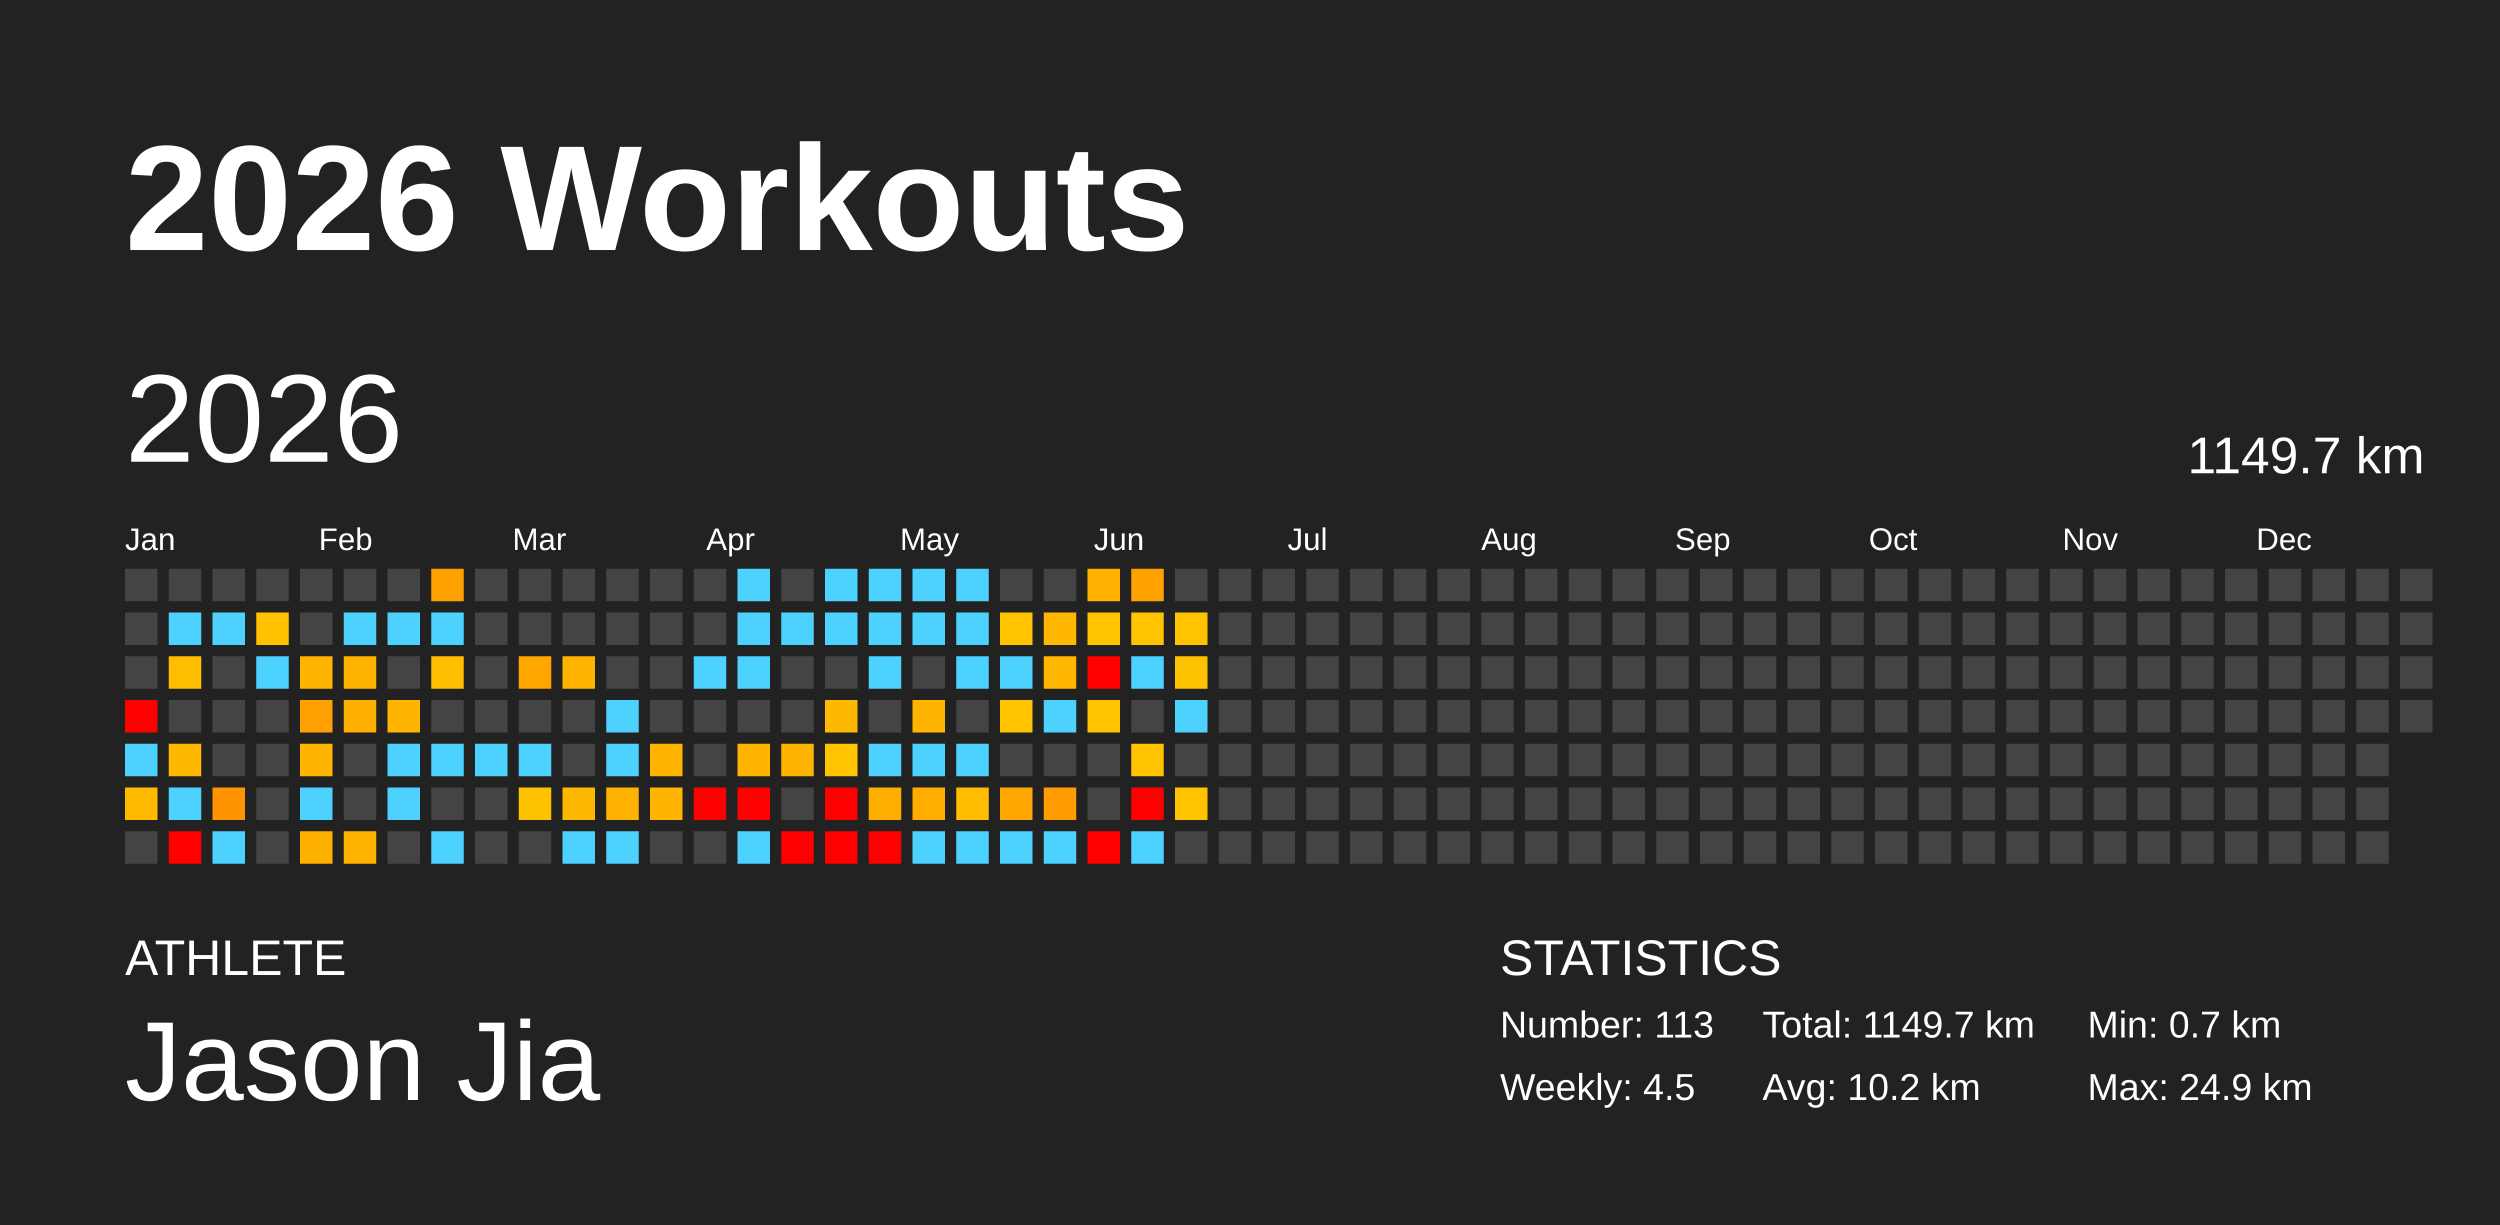
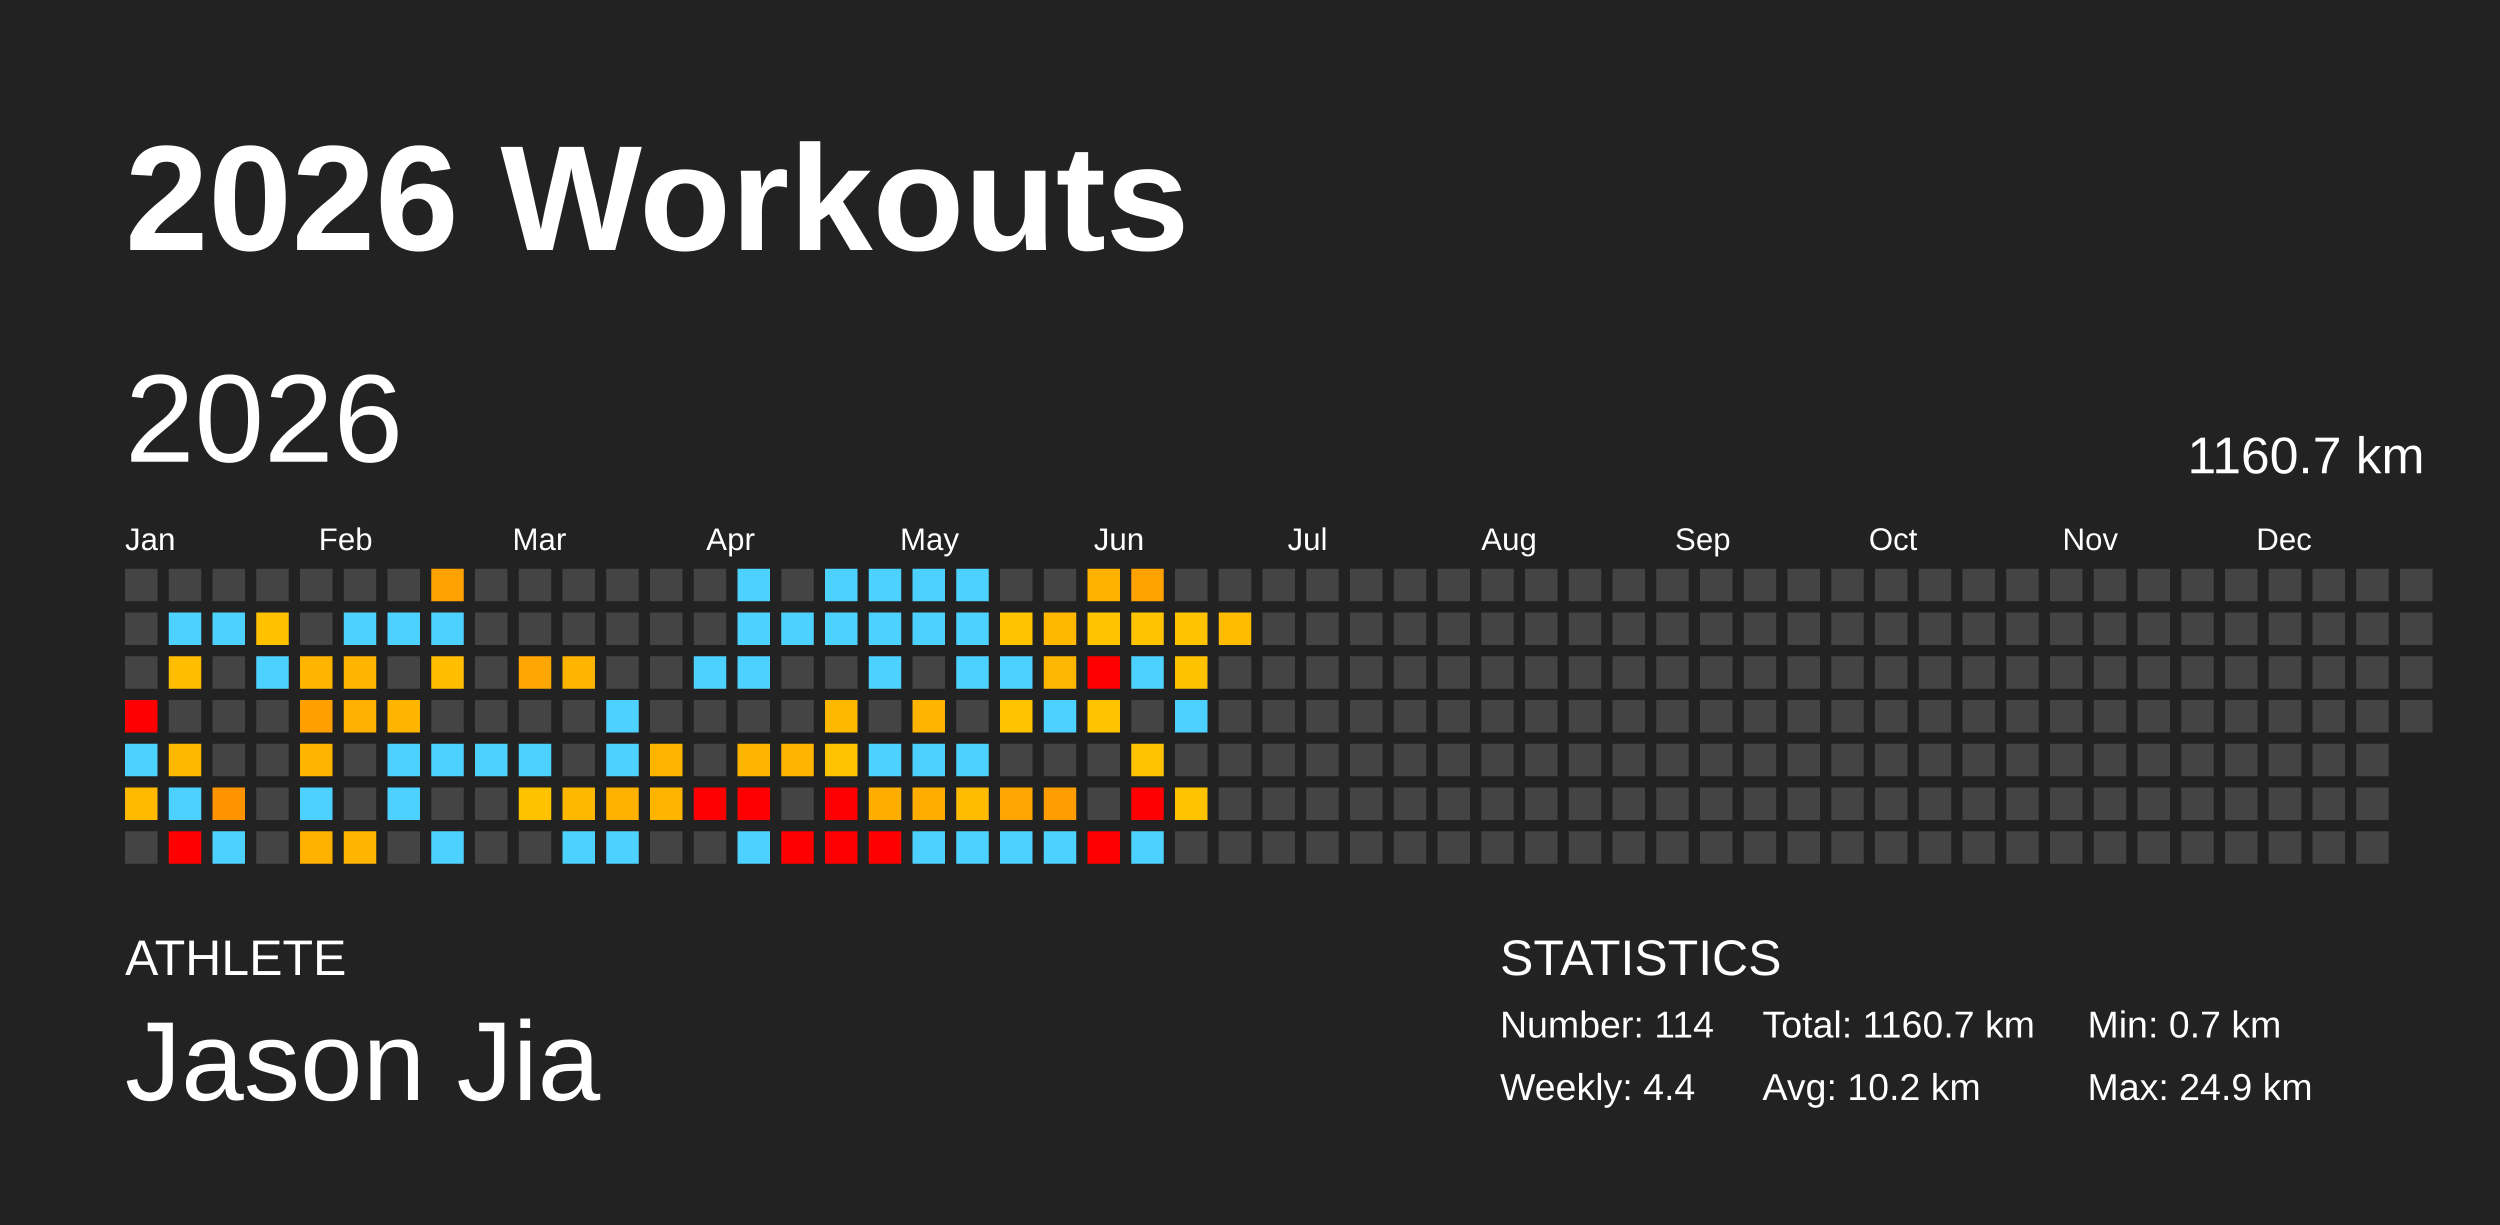
<svg xmlns="http://www.w3.org/2000/svg" baseProfile="full" height="98mm" version="1.1" viewBox="0,0,200,98" width="200mm">
  <defs />
  <rect fill="#222222" height="98" width="200" x="0" y="0" />
  <text fill="#FFFFFF" style="font-size:12px; font-family:Arial; font-weight:bold;" x="10" y="20">2026 Workouts</text>
  <text fill="#FFFFFF" style="font-size:4px; font-family:Arial" x="10" y="78">ATHLETE</text>
  <text fill="#FFFFFF" style="font-size:9px; font-family:Arial" x="10" y="88">Jason Jia</text>
  <text fill="#FFFFFF" style="font-size:4px; font-family:Arial" x="120" y="78">STATISTICS</text>
-   <text fill="#FFFFFF" style="font-size:3px; font-family:Arial" x="120" y="83">Number: 113</text>
-   <text fill="#FFFFFF" style="font-size:3px; font-family:Arial" x="120" y="88">Weekly: 4.5</text>
-   <text fill="#FFFFFF" style="font-size:3px; font-family:Arial" x="141" y="83">Total: 1149.7 km</text>
+   <text fill="#FFFFFF" style="font-size:3px; font-family:Arial" x="120" y="83">Number: 114</text>
+   <text fill="#FFFFFF" style="font-size:3px; font-family:Arial" x="120" y="88">Weekly: 4.4</text>
+   <text fill="#FFFFFF" style="font-size:3px; font-family:Arial" x="141" y="83">Total: 1160.7 km</text>
  <text fill="#FFFFFF" style="font-size:3px; font-family:Arial" x="141" y="88">Avg: 10.2 km</text>
  <text fill="#FFFFFF" style="font-size:3px; font-family:Arial" x="167" y="83">Min: 0.7 km</text>
  <text fill="#FFFFFF" style="font-size:3px; font-family:Arial" x="167" y="88">Max: 24.9 km</text>
  <text dominant-baseline="hanging" fill="#FFFFFF" style="font-size:10.0px; font-family:Arial;" x="10" y="30">2026</text>
-   <text dominant-baseline="hanging" fill="#FFFFFF" style="font-size:4.125px; font-family:Arial;" x="175" y="35">1149.7 km</text>
+   <text dominant-baseline="hanging" fill="#FFFFFF" style="font-size:4.125px; font-family:Arial;" x="175" y="35">1160.7 km</text>
  <text fill="#FFFFFF" style="font-size:2.5px; font-family:Arial" x="10.0" y="44">Jan</text>
  <text fill="#FFFFFF" style="font-size:2.5px; font-family:Arial" x="25.5" y="44">Feb</text>
  <text fill="#FFFFFF" style="font-size:2.5px; font-family:Arial" x="41.0" y="44">Mar</text>
  <text fill="#FFFFFF" style="font-size:2.5px; font-family:Arial" x="56.5" y="44">Apr</text>
  <text fill="#FFFFFF" style="font-size:2.5px; font-family:Arial" x="72.0" y="44">May</text>
  <text fill="#FFFFFF" style="font-size:2.5px; font-family:Arial" x="87.5" y="44">Jun</text>
  <text fill="#FFFFFF" style="font-size:2.5px; font-family:Arial" x="103.0" y="44">Jul</text>
  <text fill="#FFFFFF" style="font-size:2.5px; font-family:Arial" x="118.5" y="44">Aug</text>
  <text fill="#FFFFFF" style="font-size:2.5px; font-family:Arial" x="134.0" y="44">Sep</text>
  <text fill="#FFFFFF" style="font-size:2.5px; font-family:Arial" x="149.5" y="44">Oct</text>
  <text fill="#FFFFFF" style="font-size:2.5px; font-family:Arial" x="165.0" y="44">Nov</text>
  <text fill="#FFFFFF" style="font-size:2.5px; font-family:Arial" x="180.5" y="44">Dec</text>
  <rect fill="#444444" height="2.6" width="2.6" x="10.0" y="45.5" />
  <rect fill="#444444" height="2.6" width="2.6" x="10.0" y="49.0" />
  <rect fill="#444444" height="2.6" width="2.6" x="10.0" y="52.5" />
  <rect fill="red" height="2.6" width="2.6" x="10.0" y="56.0" />
  <rect fill="#4dd2ff" height="2.6" width="2.6" x="10.0" y="59.5" />
  <rect fill="#ffba00" height="2.6" width="2.6" x="10.0" y="63.0" />
  <rect fill="#444444" height="2.6" width="2.6" x="10.0" y="66.5" />
  <rect fill="#444444" height="2.6" width="2.6" x="13.5" y="45.5" />
  <rect fill="#4dd2ff" height="2.6" width="2.6" x="13.5" y="49.0" />
  <rect fill="#ffbf00" height="2.6" width="2.6" x="13.5" y="52.5" />
  <rect fill="#444444" height="2.6" width="2.6" x="13.5" y="56.0" />
  <rect fill="#ffb800" height="2.6" width="2.6" x="13.5" y="59.5" />
  <rect fill="#4dd2ff" height="2.6" width="2.6" x="13.5" y="63.0" />
  <rect fill="red" height="2.6" width="2.6" x="13.5" y="66.5" />
  <rect fill="#444444" height="2.6" width="2.6" x="17.0" y="45.5" />
  <rect fill="#4dd2ff" height="2.6" width="2.6" x="17.0" y="49.0" />
  <rect fill="#444444" height="2.6" width="2.6" x="17.0" y="52.5" />
  <rect fill="#444444" height="2.6" width="2.6" x="17.0" y="56.0" />
  <rect fill="#444444" height="2.6" width="2.6" x="17.0" y="59.5" />
  <rect fill="#ff9400" height="2.6" width="2.6" x="17.0" y="63.0" />
  <rect fill="#4dd2ff" height="2.6" width="2.6" x="17.0" y="66.5" />
  <rect fill="#444444" height="2.6" width="2.6" x="20.5" y="45.5" />
  <rect fill="#ffc100" height="2.6" width="2.6" x="20.5" y="49.0" />
  <rect fill="#4dd2ff" height="2.6" width="2.6" x="20.5" y="52.5" />
  <rect fill="#444444" height="2.6" width="2.6" x="20.5" y="56.0" />
  <rect fill="#444444" height="2.6" width="2.6" x="20.5" y="59.5" />
  <rect fill="#444444" height="2.6" width="2.6" x="20.5" y="63.0" />
  <rect fill="#444444" height="2.6" width="2.6" x="20.5" y="66.5" />
  <rect fill="#444444" height="2.6" width="2.6" x="24.0" y="45.5" />
  <rect fill="#444444" height="2.6" width="2.6" x="24.0" y="49.0" />
  <rect fill="#ffb400" height="2.6" width="2.6" x="24.0" y="52.5" />
  <rect fill="#ffa000" height="2.6" width="2.6" x="24.0" y="56.0" />
  <rect fill="#ffb500" height="2.6" width="2.6" x="24.0" y="59.5" />
  <rect fill="#4dd2ff" height="2.6" width="2.6" x="24.0" y="63.0" />
  <rect fill="#ffb100" height="2.6" width="2.6" x="24.0" y="66.5" />
  <rect fill="#444444" height="2.6" width="2.6" x="27.5" y="45.5" />
  <rect fill="#4dd2ff" height="2.6" width="2.6" x="27.5" y="49.0" />
  <rect fill="#ffb500" height="2.6" width="2.6" x="27.5" y="52.5" />
  <rect fill="#ffb000" height="2.6" width="2.6" x="27.5" y="56.0" />
  <rect fill="#444444" height="2.6" width="2.6" x="27.5" y="59.5" />
  <rect fill="#444444" height="2.6" width="2.6" x="27.5" y="63.0" />
  <rect fill="#ffb500" height="2.6" width="2.6" x="27.5" y="66.5" />
  <rect fill="#444444" height="2.6" width="2.6" x="31.0" y="45.5" />
  <rect fill="#4dd2ff" height="2.6" width="2.6" x="31.0" y="49.0" />
  <rect fill="#444444" height="2.6" width="2.6" x="31.0" y="52.5" />
  <rect fill="#ffb500" height="2.6" width="2.6" x="31.0" y="56.0" />
  <rect fill="#4dd2ff" height="2.6" width="2.6" x="31.0" y="59.5" />
  <rect fill="#4dd2ff" height="2.6" width="2.6" x="31.0" y="63.0" />
  <rect fill="#444444" height="2.6" width="2.6" x="31.0" y="66.5" />
  <rect fill="#ffa100" height="2.6" width="2.6" x="34.5" y="45.5" />
  <rect fill="#4dd2ff" height="2.6" width="2.6" x="34.5" y="49.0" />
  <rect fill="#ffbe00" height="2.6" width="2.6" x="34.5" y="52.5" />
  <rect fill="#444444" height="2.6" width="2.6" x="34.5" y="56.0" />
  <rect fill="#4dd2ff" height="2.6" width="2.6" x="34.5" y="59.5" />
  <rect fill="#444444" height="2.6" width="2.6" x="34.5" y="63.0" />
  <rect fill="#4dd2ff" height="2.6" width="2.6" x="34.5" y="66.5" />
  <rect fill="#444444" height="2.6" width="2.6" x="38.0" y="45.5" />
  <rect fill="#444444" height="2.6" width="2.6" x="38.0" y="49.0" />
  <rect fill="#444444" height="2.6" width="2.6" x="38.0" y="52.5" />
  <rect fill="#444444" height="2.6" width="2.6" x="38.0" y="56.0" />
  <rect fill="#4dd2ff" height="2.6" width="2.6" x="38.0" y="59.5" />
  <rect fill="#444444" height="2.6" width="2.6" x="38.0" y="63.0" />
  <rect fill="#444444" height="2.6" width="2.6" x="38.0" y="66.5" />
  <rect fill="#444444" height="2.6" width="2.6" x="41.5" y="45.5" />
  <rect fill="#444444" height="2.6" width="2.6" x="41.5" y="49.0" />
  <rect fill="#ffa600" height="2.6" width="2.6" x="41.5" y="52.5" />
  <rect fill="#444444" height="2.6" width="2.6" x="41.5" y="56.0" />
  <rect fill="#4dd2ff" height="2.6" width="2.6" x="41.5" y="59.5" />
  <rect fill="#ffc200" height="2.6" width="2.6" x="41.5" y="63.0" />
  <rect fill="#444444" height="2.6" width="2.6" x="41.5" y="66.5" />
  <rect fill="#444444" height="2.6" width="2.6" x="45.0" y="45.5" />
  <rect fill="#444444" height="2.6" width="2.6" x="45.0" y="49.0" />
  <rect fill="#ffb500" height="2.6" width="2.6" x="45.0" y="52.5" />
  <rect fill="#444444" height="2.6" width="2.6" x="45.0" y="56.0" />
  <rect fill="#444444" height="2.6" width="2.6" x="45.0" y="59.5" />
  <rect fill="#ffb800" height="2.6" width="2.6" x="45.0" y="63.0" />
  <rect fill="#4dd2ff" height="2.6" width="2.6" x="45.0" y="66.5" />
  <rect fill="#444444" height="2.6" width="2.6" x="48.5" y="45.5" />
  <rect fill="#444444" height="2.6" width="2.6" x="48.5" y="49.0" />
  <rect fill="#444444" height="2.6" width="2.6" x="48.5" y="52.5" />
  <rect fill="#4dd2ff" height="2.6" width="2.6" x="48.5" y="56.0" />
  <rect fill="#4dd2ff" height="2.6" width="2.6" x="48.5" y="59.5" />
  <rect fill="#ffb200" height="2.6" width="2.6" x="48.5" y="63.0" />
  <rect fill="#4dd2ff" height="2.6" width="2.6" x="48.5" y="66.5" />
  <rect fill="#444444" height="2.6" width="2.6" x="52.0" y="45.5" />
  <rect fill="#444444" height="2.6" width="2.6" x="52.0" y="49.0" />
  <rect fill="#444444" height="2.6" width="2.6" x="52.0" y="52.5" />
  <rect fill="#444444" height="2.6" width="2.6" x="52.0" y="56.0" />
  <rect fill="#ffb400" height="2.6" width="2.6" x="52.0" y="59.5" />
  <rect fill="#ffb400" height="2.6" width="2.6" x="52.0" y="63.0" />
  <rect fill="#444444" height="2.6" width="2.6" x="52.0" y="66.5" />
  <rect fill="#444444" height="2.6" width="2.6" x="55.5" y="45.5" />
  <rect fill="#444444" height="2.6" width="2.6" x="55.5" y="49.0" />
  <rect fill="#4dd2ff" height="2.6" width="2.6" x="55.5" y="52.5" />
  <rect fill="#444444" height="2.6" width="2.6" x="55.5" y="56.0" />
  <rect fill="#444444" height="2.6" width="2.6" x="55.5" y="59.5" />
  <rect fill="red" height="2.6" width="2.6" x="55.5" y="63.0" />
  <rect fill="#444444" height="2.6" width="2.6" x="55.5" y="66.5" />
  <rect fill="#4dd2ff" height="2.6" width="2.6" x="59.0" y="45.5" />
  <rect fill="#4dd2ff" height="2.6" width="2.6" x="59.0" y="49.0" />
  <rect fill="#4dd2ff" height="2.6" width="2.6" x="59.0" y="52.5" />
  <rect fill="#444444" height="2.6" width="2.6" x="59.0" y="56.0" />
  <rect fill="#ffb500" height="2.6" width="2.6" x="59.0" y="59.5" />
  <rect fill="red" height="2.6" width="2.6" x="59.0" y="63.0" />
  <rect fill="#4dd2ff" height="2.6" width="2.6" x="59.0" y="66.5" />
  <rect fill="#444444" height="2.6" width="2.6" x="62.5" y="45.5" />
  <rect fill="#4dd2ff" height="2.6" width="2.6" x="62.5" y="49.0" />
  <rect fill="#444444" height="2.6" width="2.6" x="62.5" y="52.5" />
  <rect fill="#444444" height="2.6" width="2.6" x="62.5" y="56.0" />
  <rect fill="#ffb500" height="2.6" width="2.6" x="62.5" y="59.5" />
  <rect fill="#444444" height="2.6" width="2.6" x="62.5" y="63.0" />
  <rect fill="red" height="2.6" width="2.6" x="62.5" y="66.5" />
  <rect fill="#4dd2ff" height="2.6" width="2.6" x="66.0" y="45.5" />
  <rect fill="#4dd2ff" height="2.6" width="2.6" x="66.0" y="49.0" />
  <rect fill="#444444" height="2.6" width="2.6" x="66.0" y="52.5" />
  <rect fill="#ffb800" height="2.6" width="2.6" x="66.0" y="56.0" />
  <rect fill="#ffc300" height="2.6" width="2.6" x="66.0" y="59.5" />
  <rect fill="red" height="2.6" width="2.6" x="66.0" y="63.0" />
  <rect fill="red" height="2.6" width="2.6" x="66.0" y="66.5" />
  <rect fill="#4dd2ff" height="2.6" width="2.6" x="69.5" y="45.5" />
  <rect fill="#4dd2ff" height="2.6" width="2.6" x="69.5" y="49.0" />
  <rect fill="#4dd2ff" height="2.6" width="2.6" x="69.5" y="52.5" />
  <rect fill="#444444" height="2.6" width="2.6" x="69.5" y="56.0" />
  <rect fill="#4dd2ff" height="2.6" width="2.6" x="69.5" y="59.5" />
  <rect fill="#ffae00" height="2.6" width="2.6" x="69.5" y="63.0" />
  <rect fill="red" height="2.6" width="2.6" x="69.5" y="66.5" />
  <rect fill="#4dd2ff" height="2.6" width="2.6" x="73.0" y="45.5" />
  <rect fill="#4dd2ff" height="2.6" width="2.6" x="73.0" y="49.0" />
  <rect fill="#444444" height="2.6" width="2.6" x="73.0" y="52.5" />
  <rect fill="#ffb500" height="2.6" width="2.6" x="73.0" y="56.0" />
  <rect fill="#4dd2ff" height="2.6" width="2.6" x="73.0" y="59.5" />
  <rect fill="#ffae00" height="2.6" width="2.6" x="73.0" y="63.0" />
  <rect fill="#4dd2ff" height="2.6" width="2.6" x="73.0" y="66.5" />
  <rect fill="#4dd2ff" height="2.6" width="2.6" x="76.5" y="45.5" />
  <rect fill="#4dd2ff" height="2.6" width="2.6" x="76.5" y="49.0" />
  <rect fill="#4dd2ff" height="2.6" width="2.6" x="76.5" y="52.5" />
  <rect fill="#444444" height="2.6" width="2.6" x="76.5" y="56.0" />
  <rect fill="#4dd2ff" height="2.6" width="2.6" x="76.5" y="59.5" />
  <rect fill="#ffbc00" height="2.6" width="2.6" x="76.5" y="63.0" />
  <rect fill="#4dd2ff" height="2.6" width="2.6" x="76.5" y="66.5" />
  <rect fill="#444444" height="2.6" width="2.6" x="80.0" y="45.5" />
  <rect fill="#ffc300" height="2.6" width="2.6" x="80.0" y="49.0" />
  <rect fill="#4dd2ff" height="2.6" width="2.6" x="80.0" y="52.5" />
  <rect fill="#ffc300" height="2.6" width="2.6" x="80.0" y="56.0" />
  <rect fill="#444444" height="2.6" width="2.6" x="80.0" y="59.5" />
  <rect fill="#ffa700" height="2.6" width="2.6" x="80.0" y="63.0" />
  <rect fill="#4dd2ff" height="2.6" width="2.6" x="80.0" y="66.5" />
  <rect fill="#444444" height="2.6" width="2.6" x="83.5" y="45.5" />
  <rect fill="#ffb700" height="2.6" width="2.6" x="83.5" y="49.0" />
  <rect fill="#ffb600" height="2.6" width="2.6" x="83.5" y="52.5" />
  <rect fill="#4dd2ff" height="2.6" width="2.6" x="83.5" y="56.0" />
  <rect fill="#444444" height="2.6" width="2.6" x="83.5" y="59.5" />
  <rect fill="#ff9d00" height="2.6" width="2.6" x="83.5" y="63.0" />
  <rect fill="#4dd2ff" height="2.6" width="2.6" x="83.5" y="66.5" />
  <rect fill="#ffb200" height="2.6" width="2.6" x="87.0" y="45.5" />
  <rect fill="#ffc300" height="2.6" width="2.6" x="87.0" y="49.0" />
  <rect fill="red" height="2.6" width="2.6" x="87.0" y="52.5" />
  <rect fill="#ffc300" height="2.6" width="2.6" x="87.0" y="56.0" />
  <rect fill="#444444" height="2.6" width="2.6" x="87.0" y="59.5" />
  <rect fill="#444444" height="2.6" width="2.6" x="87.0" y="63.0" />
  <rect fill="red" height="2.6" width="2.6" x="87.0" y="66.5" />
  <rect fill="#ffa200" height="2.6" width="2.6" x="90.5" y="45.5" />
  <rect fill="#ffc300" height="2.6" width="2.6" x="90.5" y="49.0" />
  <rect fill="#4dd2ff" height="2.6" width="2.6" x="90.5" y="52.5" />
  <rect fill="#444444" height="2.6" width="2.6" x="90.5" y="56.0" />
  <rect fill="#ffc300" height="2.6" width="2.6" x="90.5" y="59.5" />
  <rect fill="red" height="2.6" width="2.6" x="90.5" y="63.0" />
  <rect fill="#4dd2ff" height="2.6" width="2.6" x="90.5" y="66.5" />
  <rect fill="#444444" height="2.6" width="2.6" x="94.0" y="45.5" />
  <rect fill="#ffc300" height="2.6" width="2.6" x="94.0" y="49.0" />
  <rect fill="#ffc200" height="2.6" width="2.6" x="94.0" y="52.5" />
  <rect fill="#4dd2ff" height="2.6" width="2.6" x="94.0" y="56.0" />
  <rect fill="#444444" height="2.6" width="2.6" x="94.0" y="59.5" />
  <rect fill="#ffc300" height="2.6" width="2.6" x="94.0" y="63.0" />
  <rect fill="#444444" height="2.6" width="2.6" x="94.0" y="66.5" />
  <rect fill="#444444" height="2.6" width="2.6" x="97.5" y="45.5" />
-   <rect fill="#444444" height="2.6" width="2.6" x="97.5" y="49.0" />
+   <rect fill="#ffbc00" height="2.6" width="2.6" x="97.5" y="49.0" />
  <rect fill="#444444" height="2.6" width="2.6" x="97.5" y="52.5" />
  <rect fill="#444444" height="2.6" width="2.6" x="97.5" y="56.0" />
  <rect fill="#444444" height="2.6" width="2.6" x="97.5" y="59.5" />
  <rect fill="#444444" height="2.6" width="2.6" x="97.5" y="63.0" />
  <rect fill="#444444" height="2.6" width="2.6" x="97.5" y="66.5" />
  <rect fill="#444444" height="2.6" width="2.6" x="101.0" y="45.5" />
  <rect fill="#444444" height="2.6" width="2.6" x="101.0" y="49.0" />
  <rect fill="#444444" height="2.6" width="2.6" x="101.0" y="52.5" />
  <rect fill="#444444" height="2.6" width="2.6" x="101.0" y="56.0" />
  <rect fill="#444444" height="2.6" width="2.6" x="101.0" y="59.5" />
  <rect fill="#444444" height="2.6" width="2.6" x="101.0" y="63.0" />
  <rect fill="#444444" height="2.6" width="2.6" x="101.0" y="66.5" />
  <rect fill="#444444" height="2.6" width="2.6" x="104.5" y="45.5" />
  <rect fill="#444444" height="2.6" width="2.6" x="104.5" y="49.0" />
  <rect fill="#444444" height="2.6" width="2.6" x="104.5" y="52.5" />
  <rect fill="#444444" height="2.6" width="2.6" x="104.5" y="56.0" />
  <rect fill="#444444" height="2.6" width="2.6" x="104.5" y="59.5" />
  <rect fill="#444444" height="2.6" width="2.6" x="104.5" y="63.0" />
  <rect fill="#444444" height="2.6" width="2.6" x="104.5" y="66.5" />
  <rect fill="#444444" height="2.6" width="2.6" x="108.0" y="45.5" />
  <rect fill="#444444" height="2.6" width="2.6" x="108.0" y="49.0" />
  <rect fill="#444444" height="2.6" width="2.6" x="108.0" y="52.5" />
  <rect fill="#444444" height="2.6" width="2.6" x="108.0" y="56.0" />
  <rect fill="#444444" height="2.6" width="2.6" x="108.0" y="59.5" />
  <rect fill="#444444" height="2.6" width="2.6" x="108.0" y="63.0" />
  <rect fill="#444444" height="2.6" width="2.6" x="108.0" y="66.5" />
  <rect fill="#444444" height="2.6" width="2.6" x="111.5" y="45.5" />
  <rect fill="#444444" height="2.6" width="2.6" x="111.5" y="49.0" />
  <rect fill="#444444" height="2.6" width="2.6" x="111.5" y="52.5" />
  <rect fill="#444444" height="2.6" width="2.6" x="111.5" y="56.0" />
  <rect fill="#444444" height="2.6" width="2.6" x="111.5" y="59.5" />
  <rect fill="#444444" height="2.6" width="2.6" x="111.5" y="63.0" />
  <rect fill="#444444" height="2.6" width="2.6" x="111.5" y="66.5" />
  <rect fill="#444444" height="2.6" width="2.6" x="115.0" y="45.5" />
  <rect fill="#444444" height="2.6" width="2.6" x="115.0" y="49.0" />
  <rect fill="#444444" height="2.6" width="2.6" x="115.0" y="52.5" />
  <rect fill="#444444" height="2.6" width="2.6" x="115.0" y="56.0" />
  <rect fill="#444444" height="2.6" width="2.6" x="115.0" y="59.5" />
  <rect fill="#444444" height="2.6" width="2.6" x="115.0" y="63.0" />
  <rect fill="#444444" height="2.6" width="2.6" x="115.0" y="66.5" />
  <rect fill="#444444" height="2.6" width="2.6" x="118.5" y="45.5" />
  <rect fill="#444444" height="2.6" width="2.6" x="118.5" y="49.0" />
  <rect fill="#444444" height="2.6" width="2.6" x="118.5" y="52.5" />
  <rect fill="#444444" height="2.6" width="2.6" x="118.5" y="56.0" />
  <rect fill="#444444" height="2.6" width="2.6" x="118.5" y="59.5" />
  <rect fill="#444444" height="2.6" width="2.6" x="118.5" y="63.0" />
  <rect fill="#444444" height="2.6" width="2.6" x="118.5" y="66.5" />
  <rect fill="#444444" height="2.6" width="2.6" x="122.0" y="45.5" />
  <rect fill="#444444" height="2.6" width="2.6" x="122.0" y="49.0" />
  <rect fill="#444444" height="2.6" width="2.6" x="122.0" y="52.5" />
  <rect fill="#444444" height="2.6" width="2.6" x="122.0" y="56.0" />
  <rect fill="#444444" height="2.6" width="2.6" x="122.0" y="59.5" />
  <rect fill="#444444" height="2.6" width="2.6" x="122.0" y="63.0" />
  <rect fill="#444444" height="2.6" width="2.6" x="122.0" y="66.5" />
  <rect fill="#444444" height="2.6" width="2.6" x="125.5" y="45.5" />
  <rect fill="#444444" height="2.6" width="2.6" x="125.5" y="49.0" />
  <rect fill="#444444" height="2.6" width="2.6" x="125.5" y="52.5" />
  <rect fill="#444444" height="2.6" width="2.6" x="125.5" y="56.0" />
  <rect fill="#444444" height="2.6" width="2.6" x="125.5" y="59.5" />
  <rect fill="#444444" height="2.6" width="2.6" x="125.5" y="63.0" />
  <rect fill="#444444" height="2.6" width="2.6" x="125.5" y="66.5" />
  <rect fill="#444444" height="2.6" width="2.6" x="129.0" y="45.5" />
  <rect fill="#444444" height="2.6" width="2.6" x="129.0" y="49.0" />
  <rect fill="#444444" height="2.6" width="2.6" x="129.0" y="52.5" />
  <rect fill="#444444" height="2.6" width="2.6" x="129.0" y="56.0" />
  <rect fill="#444444" height="2.6" width="2.6" x="129.0" y="59.5" />
  <rect fill="#444444" height="2.6" width="2.6" x="129.0" y="63.0" />
  <rect fill="#444444" height="2.6" width="2.6" x="129.0" y="66.5" />
  <rect fill="#444444" height="2.6" width="2.6" x="132.5" y="45.5" />
  <rect fill="#444444" height="2.6" width="2.6" x="132.5" y="49.0" />
  <rect fill="#444444" height="2.6" width="2.6" x="132.5" y="52.5" />
  <rect fill="#444444" height="2.6" width="2.6" x="132.5" y="56.0" />
  <rect fill="#444444" height="2.6" width="2.6" x="132.5" y="59.5" />
  <rect fill="#444444" height="2.6" width="2.6" x="132.5" y="63.0" />
  <rect fill="#444444" height="2.6" width="2.6" x="132.5" y="66.5" />
  <rect fill="#444444" height="2.6" width="2.6" x="136.0" y="45.5" />
  <rect fill="#444444" height="2.6" width="2.6" x="136.0" y="49.0" />
  <rect fill="#444444" height="2.6" width="2.6" x="136.0" y="52.5" />
  <rect fill="#444444" height="2.6" width="2.6" x="136.0" y="56.0" />
  <rect fill="#444444" height="2.6" width="2.6" x="136.0" y="59.5" />
  <rect fill="#444444" height="2.6" width="2.6" x="136.0" y="63.0" />
  <rect fill="#444444" height="2.6" width="2.6" x="136.0" y="66.5" />
  <rect fill="#444444" height="2.6" width="2.6" x="139.5" y="45.5" />
  <rect fill="#444444" height="2.6" width="2.6" x="139.5" y="49.0" />
  <rect fill="#444444" height="2.6" width="2.6" x="139.5" y="52.5" />
  <rect fill="#444444" height="2.6" width="2.6" x="139.5" y="56.0" />
  <rect fill="#444444" height="2.6" width="2.6" x="139.5" y="59.5" />
  <rect fill="#444444" height="2.6" width="2.6" x="139.5" y="63.0" />
  <rect fill="#444444" height="2.6" width="2.6" x="139.5" y="66.5" />
  <rect fill="#444444" height="2.6" width="2.6" x="143.0" y="45.5" />
  <rect fill="#444444" height="2.6" width="2.6" x="143.0" y="49.0" />
  <rect fill="#444444" height="2.6" width="2.6" x="143.0" y="52.5" />
  <rect fill="#444444" height="2.6" width="2.6" x="143.0" y="56.0" />
  <rect fill="#444444" height="2.6" width="2.6" x="143.0" y="59.5" />
  <rect fill="#444444" height="2.6" width="2.6" x="143.0" y="63.0" />
  <rect fill="#444444" height="2.6" width="2.6" x="143.0" y="66.5" />
  <rect fill="#444444" height="2.6" width="2.6" x="146.5" y="45.5" />
  <rect fill="#444444" height="2.6" width="2.6" x="146.5" y="49.0" />
  <rect fill="#444444" height="2.6" width="2.6" x="146.5" y="52.5" />
  <rect fill="#444444" height="2.6" width="2.6" x="146.5" y="56.0" />
  <rect fill="#444444" height="2.6" width="2.6" x="146.5" y="59.5" />
  <rect fill="#444444" height="2.6" width="2.6" x="146.5" y="63.0" />
  <rect fill="#444444" height="2.6" width="2.6" x="146.5" y="66.5" />
  <rect fill="#444444" height="2.6" width="2.6" x="150.0" y="45.5" />
  <rect fill="#444444" height="2.6" width="2.6" x="150.0" y="49.0" />
  <rect fill="#444444" height="2.6" width="2.6" x="150.0" y="52.5" />
  <rect fill="#444444" height="2.6" width="2.6" x="150.0" y="56.0" />
  <rect fill="#444444" height="2.6" width="2.6" x="150.0" y="59.5" />
  <rect fill="#444444" height="2.6" width="2.6" x="150.0" y="63.0" />
  <rect fill="#444444" height="2.6" width="2.6" x="150.0" y="66.5" />
  <rect fill="#444444" height="2.6" width="2.6" x="153.5" y="45.5" />
  <rect fill="#444444" height="2.6" width="2.6" x="153.5" y="49.0" />
  <rect fill="#444444" height="2.6" width="2.6" x="153.5" y="52.5" />
  <rect fill="#444444" height="2.6" width="2.6" x="153.5" y="56.0" />
  <rect fill="#444444" height="2.6" width="2.6" x="153.5" y="59.5" />
  <rect fill="#444444" height="2.6" width="2.6" x="153.5" y="63.0" />
  <rect fill="#444444" height="2.6" width="2.6" x="153.5" y="66.5" />
  <rect fill="#444444" height="2.6" width="2.6" x="157.0" y="45.5" />
  <rect fill="#444444" height="2.6" width="2.6" x="157.0" y="49.0" />
  <rect fill="#444444" height="2.6" width="2.6" x="157.0" y="52.5" />
  <rect fill="#444444" height="2.6" width="2.6" x="157.0" y="56.0" />
  <rect fill="#444444" height="2.6" width="2.6" x="157.0" y="59.5" />
  <rect fill="#444444" height="2.6" width="2.6" x="157.0" y="63.0" />
  <rect fill="#444444" height="2.6" width="2.6" x="157.0" y="66.5" />
  <rect fill="#444444" height="2.6" width="2.6" x="160.5" y="45.5" />
  <rect fill="#444444" height="2.6" width="2.6" x="160.5" y="49.0" />
  <rect fill="#444444" height="2.6" width="2.6" x="160.5" y="52.5" />
  <rect fill="#444444" height="2.6" width="2.6" x="160.5" y="56.0" />
  <rect fill="#444444" height="2.6" width="2.6" x="160.5" y="59.5" />
  <rect fill="#444444" height="2.6" width="2.6" x="160.5" y="63.0" />
  <rect fill="#444444" height="2.6" width="2.6" x="160.5" y="66.5" />
  <rect fill="#444444" height="2.6" width="2.6" x="164.0" y="45.5" />
  <rect fill="#444444" height="2.6" width="2.6" x="164.0" y="49.0" />
  <rect fill="#444444" height="2.6" width="2.6" x="164.0" y="52.5" />
  <rect fill="#444444" height="2.6" width="2.6" x="164.0" y="56.0" />
  <rect fill="#444444" height="2.6" width="2.6" x="164.0" y="59.5" />
  <rect fill="#444444" height="2.6" width="2.6" x="164.0" y="63.0" />
  <rect fill="#444444" height="2.6" width="2.6" x="164.0" y="66.5" />
  <rect fill="#444444" height="2.6" width="2.6" x="167.5" y="45.5" />
  <rect fill="#444444" height="2.6" width="2.6" x="167.5" y="49.0" />
  <rect fill="#444444" height="2.6" width="2.6" x="167.5" y="52.5" />
  <rect fill="#444444" height="2.6" width="2.6" x="167.5" y="56.0" />
  <rect fill="#444444" height="2.6" width="2.6" x="167.5" y="59.5" />
  <rect fill="#444444" height="2.6" width="2.6" x="167.5" y="63.0" />
  <rect fill="#444444" height="2.6" width="2.6" x="167.5" y="66.5" />
  <rect fill="#444444" height="2.6" width="2.6" x="171.0" y="45.5" />
  <rect fill="#444444" height="2.6" width="2.6" x="171.0" y="49.0" />
  <rect fill="#444444" height="2.6" width="2.6" x="171.0" y="52.5" />
  <rect fill="#444444" height="2.6" width="2.6" x="171.0" y="56.0" />
  <rect fill="#444444" height="2.6" width="2.6" x="171.0" y="59.5" />
  <rect fill="#444444" height="2.6" width="2.6" x="171.0" y="63.0" />
  <rect fill="#444444" height="2.6" width="2.6" x="171.0" y="66.5" />
  <rect fill="#444444" height="2.6" width="2.6" x="174.5" y="45.5" />
  <rect fill="#444444" height="2.6" width="2.6" x="174.5" y="49.0" />
  <rect fill="#444444" height="2.6" width="2.6" x="174.5" y="52.5" />
  <rect fill="#444444" height="2.6" width="2.6" x="174.5" y="56.0" />
  <rect fill="#444444" height="2.6" width="2.6" x="174.5" y="59.5" />
  <rect fill="#444444" height="2.6" width="2.6" x="174.5" y="63.0" />
  <rect fill="#444444" height="2.6" width="2.6" x="174.5" y="66.5" />
  <rect fill="#444444" height="2.6" width="2.6" x="178.0" y="45.5" />
  <rect fill="#444444" height="2.6" width="2.6" x="178.0" y="49.0" />
  <rect fill="#444444" height="2.6" width="2.6" x="178.0" y="52.5" />
  <rect fill="#444444" height="2.6" width="2.6" x="178.0" y="56.0" />
  <rect fill="#444444" height="2.6" width="2.6" x="178.0" y="59.5" />
  <rect fill="#444444" height="2.6" width="2.6" x="178.0" y="63.0" />
  <rect fill="#444444" height="2.6" width="2.6" x="178.0" y="66.5" />
  <rect fill="#444444" height="2.6" width="2.6" x="181.5" y="45.5" />
  <rect fill="#444444" height="2.6" width="2.6" x="181.5" y="49.0" />
  <rect fill="#444444" height="2.6" width="2.6" x="181.5" y="52.5" />
  <rect fill="#444444" height="2.6" width="2.6" x="181.5" y="56.0" />
  <rect fill="#444444" height="2.6" width="2.6" x="181.5" y="59.5" />
  <rect fill="#444444" height="2.6" width="2.6" x="181.5" y="63.0" />
  <rect fill="#444444" height="2.6" width="2.6" x="181.5" y="66.5" />
  <rect fill="#444444" height="2.6" width="2.6" x="185.0" y="45.5" />
  <rect fill="#444444" height="2.6" width="2.6" x="185.0" y="49.0" />
  <rect fill="#444444" height="2.6" width="2.6" x="185.0" y="52.5" />
  <rect fill="#444444" height="2.6" width="2.6" x="185.0" y="56.0" />
  <rect fill="#444444" height="2.6" width="2.6" x="185.0" y="59.5" />
  <rect fill="#444444" height="2.6" width="2.6" x="185.0" y="63.0" />
  <rect fill="#444444" height="2.6" width="2.6" x="185.0" y="66.5" />
  <rect fill="#444444" height="2.6" width="2.6" x="188.5" y="45.5" />
  <rect fill="#444444" height="2.6" width="2.6" x="188.5" y="49.0" />
  <rect fill="#444444" height="2.6" width="2.6" x="188.5" y="52.5" />
  <rect fill="#444444" height="2.6" width="2.6" x="188.5" y="56.0" />
  <rect fill="#444444" height="2.6" width="2.6" x="188.5" y="59.5" />
  <rect fill="#444444" height="2.6" width="2.6" x="188.5" y="63.0" />
  <rect fill="#444444" height="2.6" width="2.6" x="188.5" y="66.5" />
  <rect fill="#444444" height="2.6" width="2.6" x="192.0" y="45.5" />
  <rect fill="#444444" height="2.6" width="2.6" x="192.0" y="49.0" />
  <rect fill="#444444" height="2.6" width="2.6" x="192.0" y="52.5" />
  <rect fill="#444444" height="2.6" width="2.6" x="192.0" y="56.0" />
</svg>
